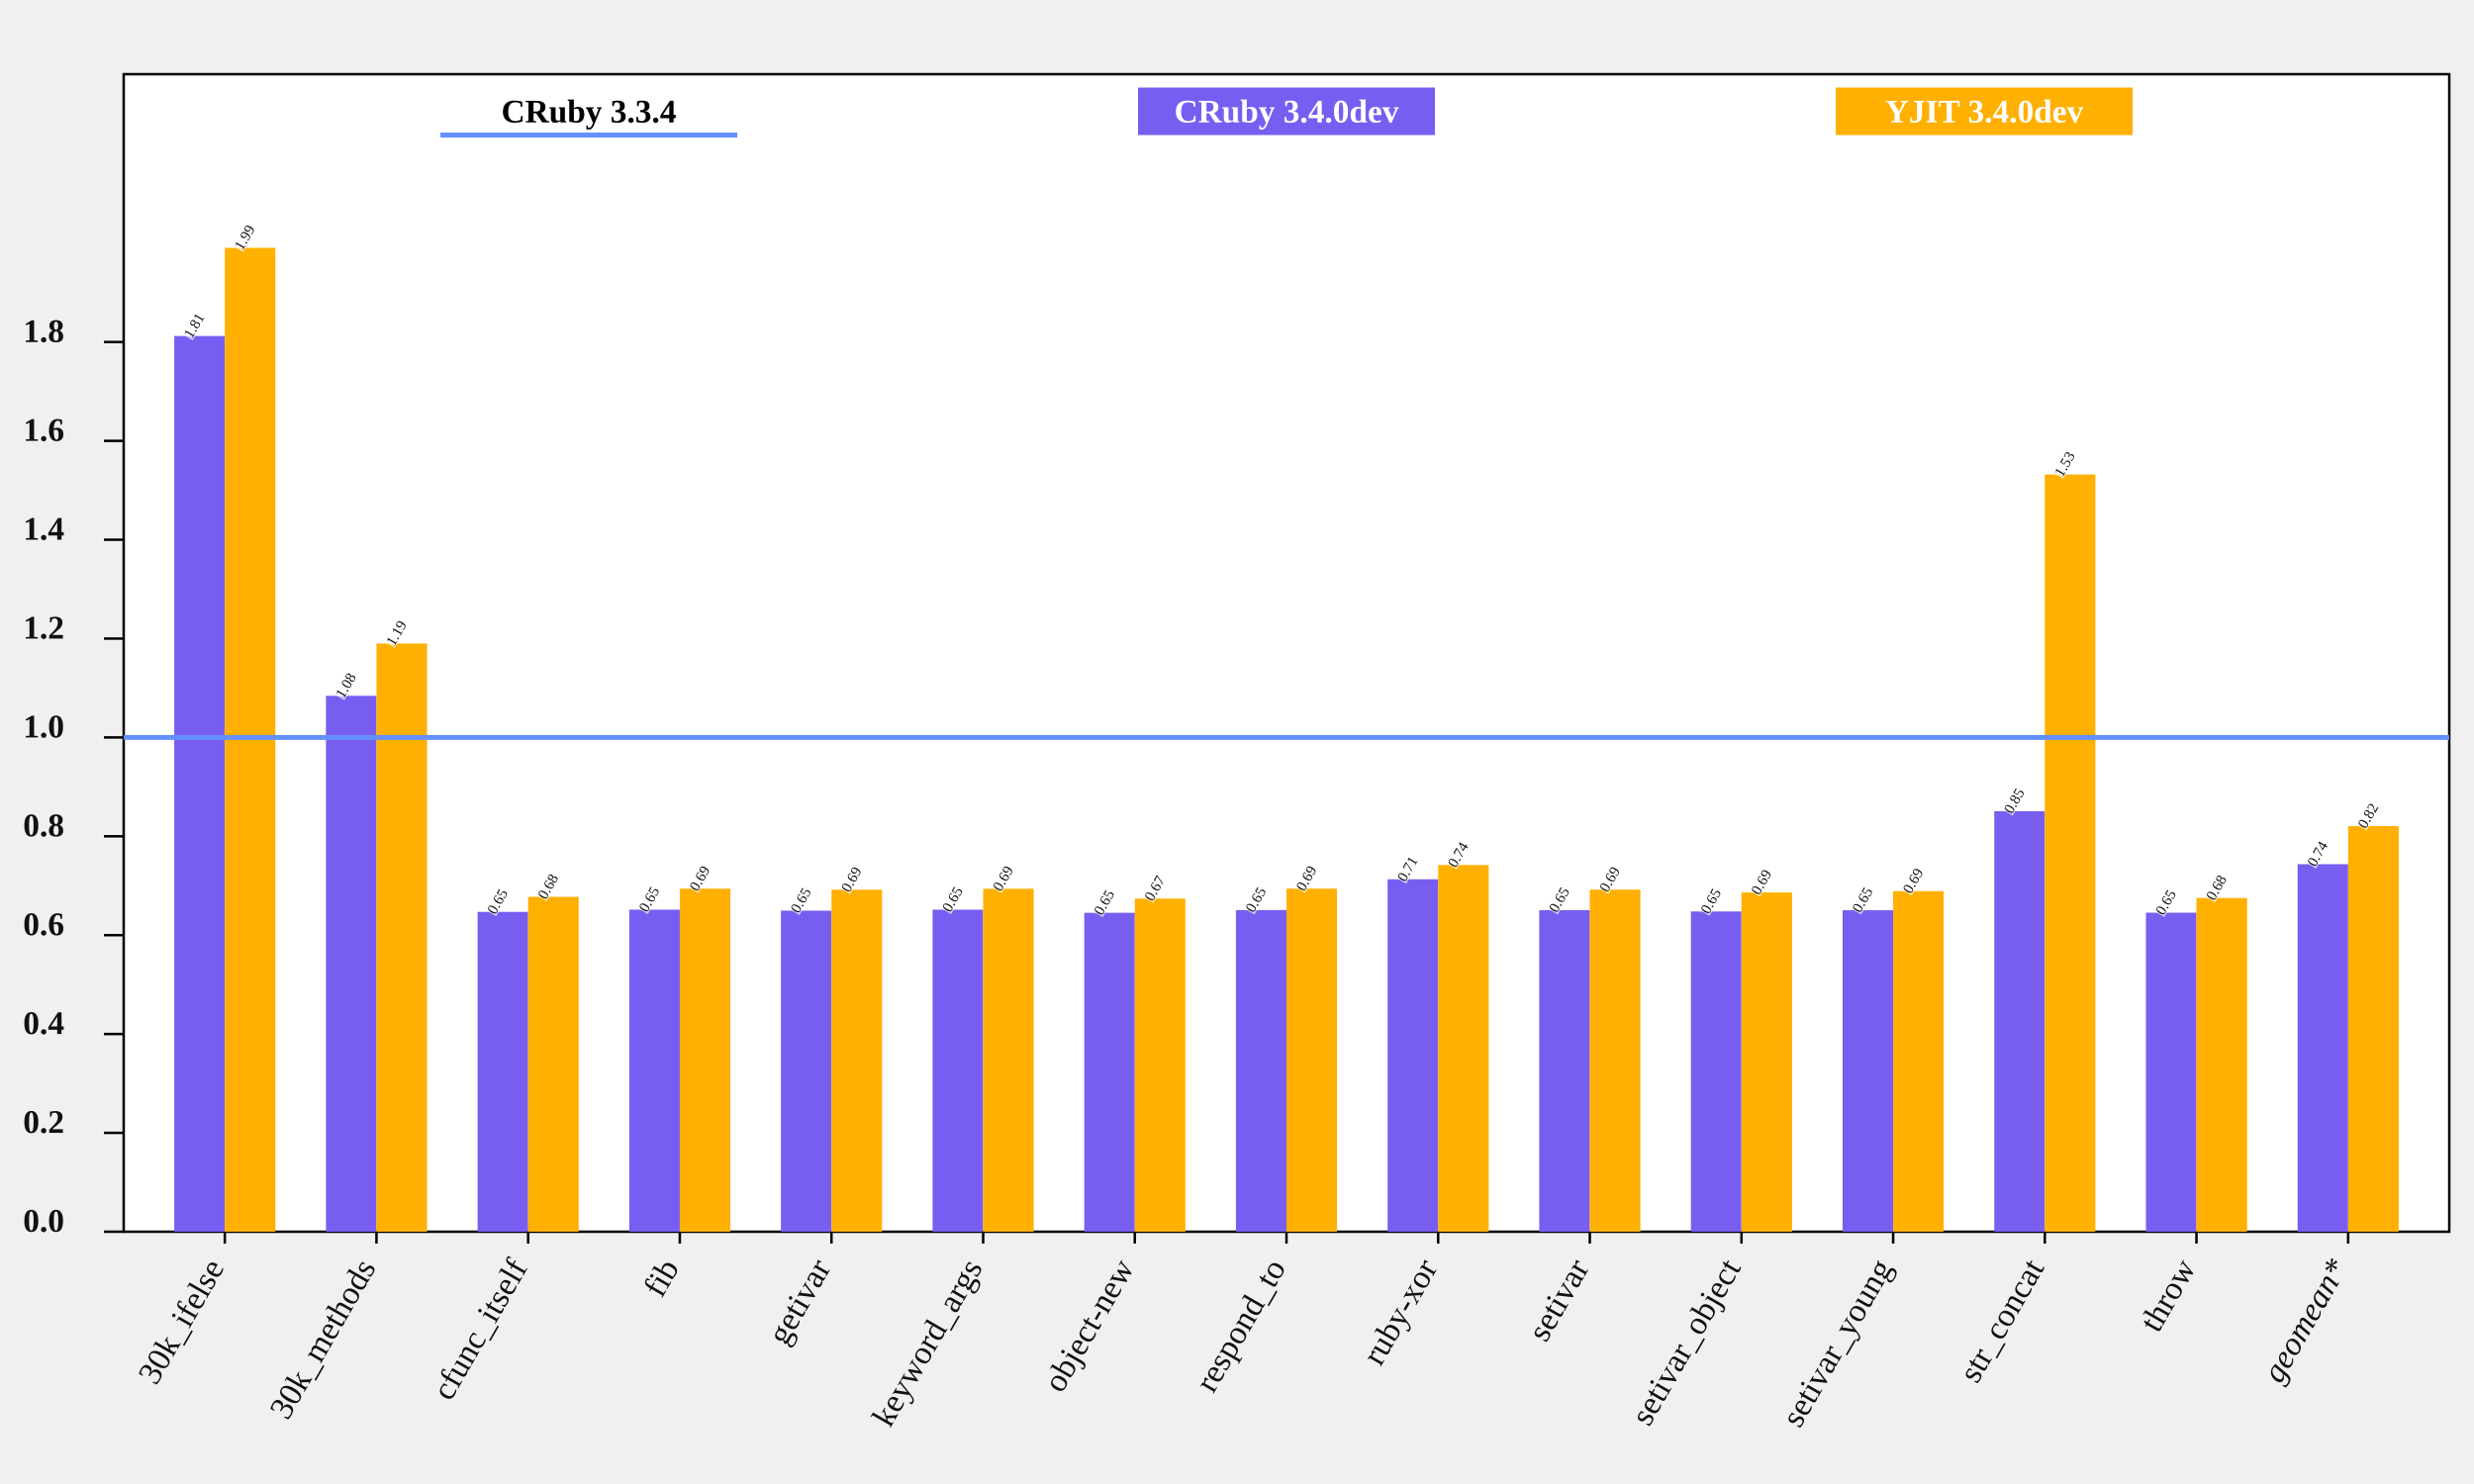
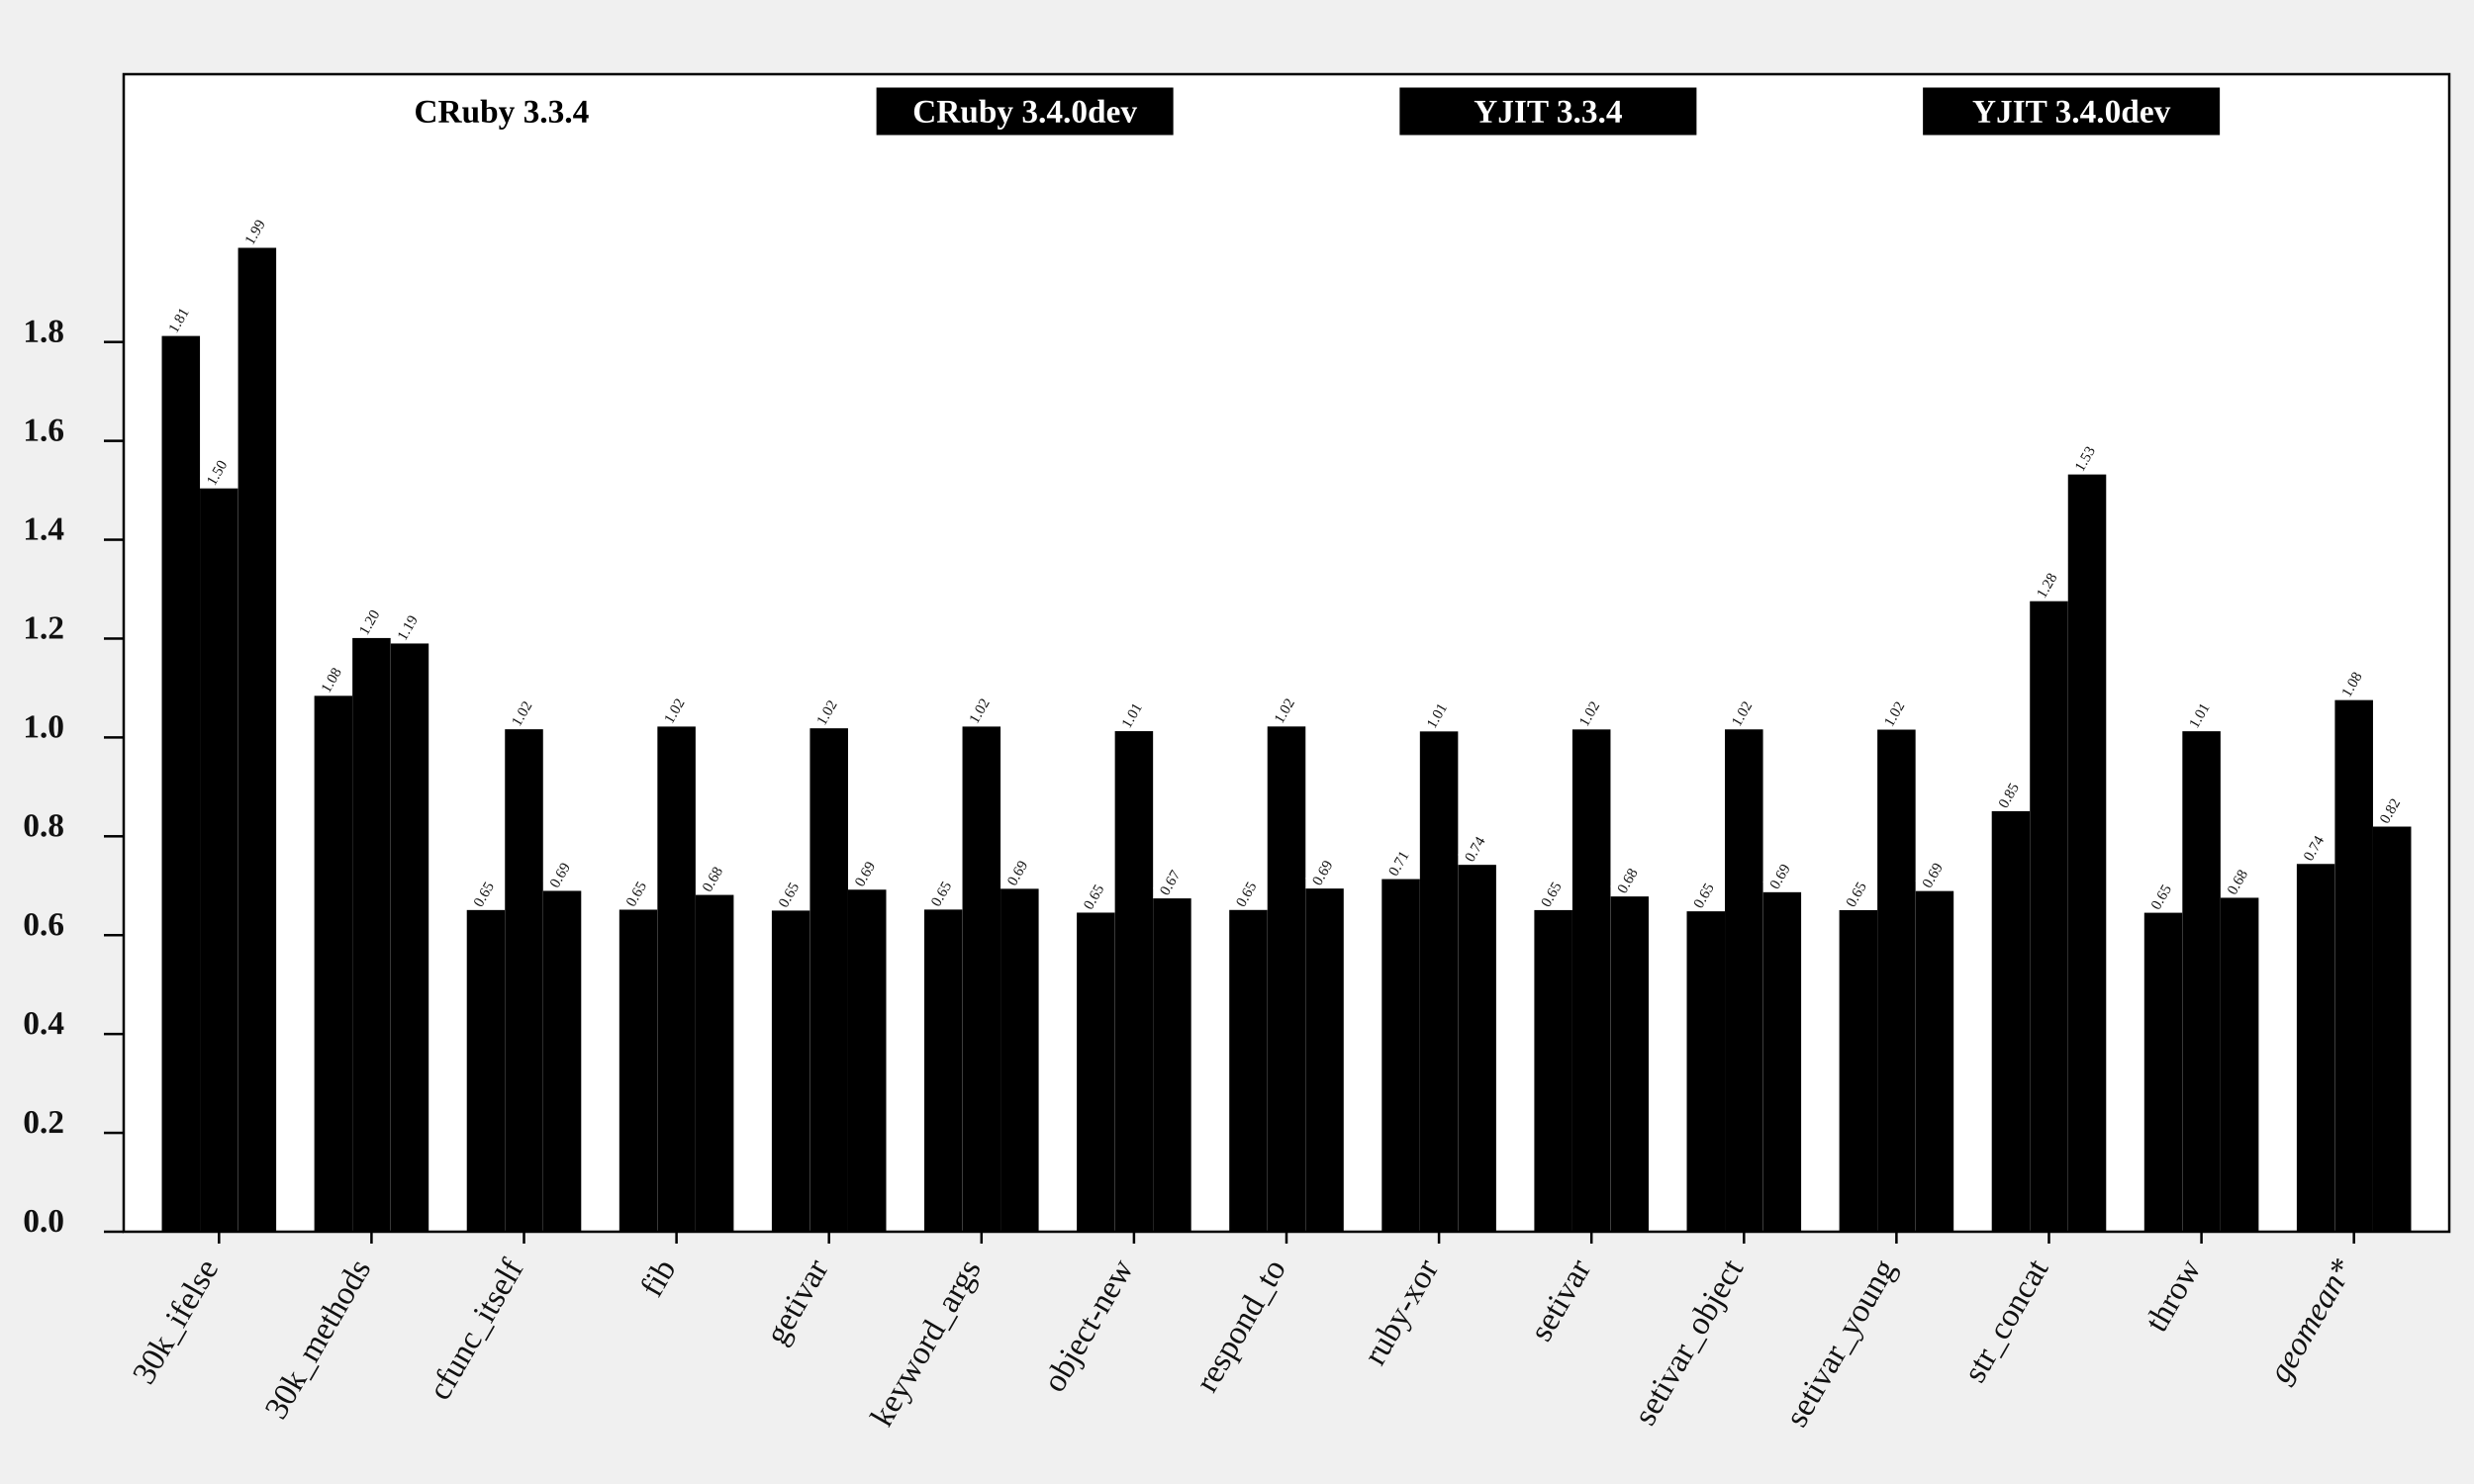
<svg xmlns="http://www.w3.org/2000/svg" viewBox="0 0 1000 600" width="100%" height="100%">
  <rect x="50.0" y="30.0" width="940.0" height="468" stroke="#000" fill="#fff" />
  <line x1="42.0" y1="498" x2="50.0" y2="498" stroke="#000" />
  <text x="26" y="498" text-anchor="end" font-weight="bold" font-size="small" fill="#111">
0.0
</text>
  <line x1="42.0" y1="458.031" x2="50.0" y2="458.031" stroke="#000" />
  <text x="26" y="458.031" text-anchor="end" font-weight="bold" font-size="small" fill="#111">
0.2
</text>
  <line x1="42.0" y1="418.063" x2="50.0" y2="418.063" stroke="#000" />
  <text x="26" y="418.063" text-anchor="end" font-weight="bold" font-size="small" fill="#111">
0.4
</text>
  <line x1="42.0" y1="378.094" x2="50.0" y2="378.094" stroke="#000" />
  <text x="26" y="378.094" text-anchor="end" font-weight="bold" font-size="small" fill="#111">
0.6
</text>
  <line x1="42.0" y1="338.125" x2="50.0" y2="338.125" stroke="#000" />
  <text x="26" y="338.125" text-anchor="end" font-weight="bold" font-size="small" fill="#111">
0.8
</text>
  <line x1="42.0" y1="298.156" x2="50.0" y2="298.156" stroke="#000" />
  <text x="26" y="298.156" text-anchor="end" font-weight="bold" font-size="small" fill="#111">
1.0
</text>
  <line x1="42.0" y1="258.188" x2="50.0" y2="258.188" stroke="#000" />
  <text x="26" y="258.188" text-anchor="end" font-weight="bold" font-size="small" fill="#111">
1.2
</text>
  <line x1="42.0" y1="218.219" x2="50.0" y2="218.219" stroke="#000" />
  <text x="26" y="218.219" text-anchor="end" font-weight="bold" font-size="small" fill="#111">
1.4
</text>
  <line x1="42.0" y1="178.25" x2="50.0" y2="178.25" stroke="#000" />
  <text x="26" y="178.25" text-anchor="end" font-weight="bold" font-size="small" fill="#111">
1.6
</text>
  <line x1="42.0" y1="138.281" x2="50.0" y2="138.281" stroke="#000" />
  <text x="26" y="138.281" text-anchor="end" font-weight="bold" font-size="small" fill="#111">
1.8
</text>
-   <line x1="178.0" y1="54.6" x2="298.0" y2="54.6" stroke="#648FFF" stroke-width="2" />
-   <text x="238.0" y="49.5" font-size="small" text-anchor="middle" font-weight="bold" fill="#000">
+   <line x1="142.75" y1="54.6" x2="262.75" y2="54.6" stroke="" stroke-width="2" />
+   <text x="202.75" y="49.5" font-size="small" text-anchor="middle" font-weight="bold" fill="#000">
CRuby 3.3.4
</text>
-   <rect x="460" y="35.4" width="120.0" height="19.2" fill="#785EF0" stroke="none" />
-   <text x="520" y="49.5" font-size="small" text-anchor="middle" font-weight="bold" fill="#fff" style="text-shadow: 0 0 1px #000;">
+   <rect x="354.25" y="35.4" width="120.0" height="19.2" fill="" stroke="none" />
+   <text x="414.25" y="49.5" font-size="small" text-anchor="middle" font-weight="bold" fill="#fff" style="text-shadow: 0 0 1px #000;">
CRuby 3.4.0dev
</text>
-   <rect x="742.0" y="35.4" width="120.0" height="19.2" fill="#FFB000" stroke="none" />
-   <text x="802" y="49.5" font-size="small" text-anchor="middle" font-weight="bold" fill="#fff" style="text-shadow: 0 0 1px #000;">
+   <rect x="565.75" y="35.4" width="120.0" height="19.2" fill="" stroke="none" />
+   <text x="625.75" y="49.5" font-size="small" text-anchor="middle" font-weight="bold" fill="#fff" style="text-shadow: 0 0 1px #000;">
+ YJIT 3.3.4
+ </text>
+   <rect x="777.25" y="35.4" width="120.0" height="19.2" fill="" stroke="none" />
+   <text x="837.25" y="49.5" font-size="small" text-anchor="middle" font-weight="bold" fill="#fff" style="text-shadow: 0 0 1px #000;">
YJIT 3.4.0dev
</text>
-   <rect x="70.435" y="135.842" width="20.435" height="362.158" fill="#785EF0" data-tooltip="1.81x baseline (CRuby 3.4.0dev)" />
-   <rect x="90.87" y="100.2" width="20.435" height="397.8" fill="#FFB000" data-tooltip="1.99x baseline (YJIT 3.4.0dev)" />
-   <line x1="90.87" y1="498.0" x2="90.87" y2="502.8" stroke="#000" />
-   <text x="90.87" y="512.4" fill="#111" font-size="small" text-anchor="end" transform="rotate(-60, 90.86957, 512.4)">
+   <rect x="65.41" y="135.842" width="15.41" height="362.158" fill="" data-tooltip="1.81x baseline (CRuby 3.4.0dev)" />
+   <rect x="80.82" y="197.471" width="15.41" height="300.529" fill="" data-tooltip="1.50x baseline (YJIT 3.3.4)" />
+   <rect x="96.23" y="100.2" width="15.41" height="397.8" fill="" data-tooltip="1.99x baseline (YJIT 3.4.0dev)" />
+   <line x1="88.525" y1="498.0" x2="88.525" y2="502.8" stroke="#000" />
+   <text x="88.525" y="512.4" fill="#111" font-size="small" text-anchor="end" transform="rotate(-60, 88.52459, 512.4)">
30k_ifelse
</text>
-   <rect x="131.739" y="281.332" width="20.435" height="216.668" fill="#785EF0" data-tooltip="1.08x baseline (CRuby 3.4.0dev)" />
-   <rect x="152.174" y="260.178" width="20.435" height="237.822" fill="#FFB000" data-tooltip="1.19x baseline (YJIT 3.4.0dev)" />
-   <line x1="152.174" y1="498.0" x2="152.174" y2="502.8" stroke="#000" />
-   <text x="152.174" y="512.4" fill="#111" font-size="small" text-anchor="end" transform="rotate(-60, 152.1739, 512.4)">
+   <rect x="127.049" y="281.332" width="15.41" height="216.668" fill="" data-tooltip="1.08x baseline (CRuby 3.4.0dev)" />
+   <rect x="142.459" y="257.966" width="15.41" height="240.034" fill="" data-tooltip="1.20x baseline (YJIT 3.3.4)" />
+   <rect x="157.869" y="260.178" width="15.41" height="237.822" fill="" data-tooltip="1.19x baseline (YJIT 3.4.0dev)" />
+   <line x1="150.164" y1="498.0" x2="150.164" y2="502.8" stroke="#000" />
+   <text x="150.164" y="512.4" fill="#111" font-size="small" text-anchor="end" transform="rotate(-60, 150.1639, 512.4)">
30k_methods
</text>
-   <rect x="193.043" y="368.683" width="20.435" height="129.317" fill="#785EF0" data-tooltip="0.65x baseline (CRuby 3.4.0dev)" />
-   <rect x="213.478" y="362.606" width="20.435" height="135.394" fill="#FFB000" data-tooltip="0.68x baseline (YJIT 3.4.0dev)" />
-   <line x1="213.478" y1="498.0" x2="213.478" y2="502.8" stroke="#000" />
-   <text x="213.478" y="512.4" fill="#111" font-size="small" text-anchor="end" transform="rotate(-60, 213.4783, 512.4)">
+   <rect x="188.689" y="367.936" width="15.41" height="130.064" fill="" data-tooltip="0.65x baseline (CRuby 3.4.0dev)" />
+   <rect x="204.098" y="294.852" width="15.41" height="203.148" fill="" data-tooltip="1.02x baseline (YJIT 3.3.4)" />
+   <rect x="219.508" y="360.187" width="15.41" height="137.813" fill="" data-tooltip="0.69x baseline (YJIT 3.4.0dev)" />
+   <line x1="211.803" y1="498.0" x2="211.803" y2="502.8" stroke="#000" />
+   <text x="211.803" y="512.4" fill="#111" font-size="small" text-anchor="end" transform="rotate(-60, 211.8033, 512.4)">
cfunc_itself
</text>
-   <rect x="254.348" y="367.79" width="20.435" height="130.21" fill="#785EF0" data-tooltip="0.65x baseline (CRuby 3.4.0dev)" />
-   <rect x="274.783" y="359.306" width="20.435" height="138.694" fill="#FFB000" data-tooltip="0.69x baseline (YJIT 3.4.0dev)" />
-   <line x1="274.783" y1="498.0" x2="274.783" y2="502.8" stroke="#000" />
-   <text x="274.783" y="512.4" fill="#111" font-size="small" text-anchor="end" transform="rotate(-60, 274.7826, 512.4)">
+   <rect x="250.328" y="367.79" width="15.41" height="130.21" fill="" data-tooltip="0.65x baseline (CRuby 3.4.0dev)" />
+   <rect x="265.738" y="293.761" width="15.41" height="204.239" fill="" data-tooltip="1.02x baseline (YJIT 3.3.4)" />
+   <rect x="281.148" y="361.828" width="15.41" height="136.172" fill="" data-tooltip="0.68x baseline (YJIT 3.4.0dev)" />
+   <line x1="273.443" y1="498.0" x2="273.443" y2="502.8" stroke="#000" />
+   <text x="273.443" y="512.4" fill="#111" font-size="small" text-anchor="end" transform="rotate(-60, 273.4426, 512.4)">
fib
</text>
-   <rect x="315.652" y="368.187" width="20.435" height="129.813" fill="#785EF0" data-tooltip="0.65x baseline (CRuby 3.4.0dev)" />
-   <rect x="336.087" y="359.729" width="20.435" height="138.271" fill="#FFB000" data-tooltip="0.69x baseline (YJIT 3.4.0dev)" />
-   <line x1="336.087" y1="498.0" x2="336.087" y2="502.8" stroke="#000" />
-   <text x="336.087" y="512.4" fill="#111" font-size="small" text-anchor="end" transform="rotate(-60, 336.087, 512.4)">
+   <rect x="311.967" y="368.161" width="15.41" height="129.839" fill="" data-tooltip="0.65x baseline (CRuby 3.4.0dev)" />
+   <rect x="327.377" y="294.462" width="15.41" height="203.538" fill="" data-tooltip="1.02x baseline (YJIT 3.3.4)" />
+   <rect x="342.787" y="359.705" width="15.41" height="138.295" fill="" data-tooltip="0.69x baseline (YJIT 3.4.0dev)" />
+   <line x1="335.082" y1="498.0" x2="335.082" y2="502.8" stroke="#000" />
+   <text x="335.082" y="512.4" fill="#111" font-size="small" text-anchor="end" transform="rotate(-60, 335.082, 512.4)">
getivar
</text>
-   <rect x="376.957" y="367.79" width="20.435" height="130.21" fill="#785EF0" data-tooltip="0.65x baseline (CRuby 3.4.0dev)" />
-   <rect x="397.391" y="359.344" width="20.435" height="138.656" fill="#FFB000" data-tooltip="0.69x baseline (YJIT 3.4.0dev)" />
-   <line x1="397.391" y1="498.0" x2="397.391" y2="502.8" stroke="#000" />
-   <text x="397.391" y="512.4" fill="#111" font-size="small" text-anchor="end" transform="rotate(-60, 397.3913, 512.4)">
+   <rect x="373.607" y="367.752" width="15.41" height="130.248" fill="" data-tooltip="0.65x baseline (CRuby 3.4.0dev)" />
+   <rect x="389.016" y="293.761" width="15.41" height="204.239" fill="" data-tooltip="1.02x baseline (YJIT 3.3.4)" />
+   <rect x="404.426" y="359.344" width="15.41" height="138.656" fill="" data-tooltip="0.69x baseline (YJIT 3.4.0dev)" />
+   <line x1="396.721" y1="498.0" x2="396.721" y2="502.8" stroke="#000" />
+   <text x="396.721" y="512.4" fill="#111" font-size="small" text-anchor="end" transform="rotate(-60, 396.7213, 512.4)">
keyword_args
</text>
-   <rect x="438.261" y="369.05" width="20.435" height="128.95" fill="#785EF0" data-tooltip="0.65x baseline (CRuby 3.4.0dev)" />
-   <rect x="458.696" y="363.332" width="20.435" height="134.668" fill="#FFB000" data-tooltip="0.67x baseline (YJIT 3.4.0dev)" />
-   <line x1="458.696" y1="498.0" x2="458.696" y2="502.8" stroke="#000" />
-   <text x="458.696" y="512.4" fill="#111" font-size="small" text-anchor="end" transform="rotate(-60, 458.6957, 512.4)">
+   <rect x="435.246" y="368.988" width="15.41" height="129.012" fill="" data-tooltip="0.65x baseline (CRuby 3.4.0dev)" />
+   <rect x="450.656" y="295.618" width="15.41" height="202.382" fill="" data-tooltip="1.01x baseline (YJIT 3.3.4)" />
+   <rect x="466.066" y="363.231" width="15.41" height="134.769" fill="" data-tooltip="0.67x baseline (YJIT 3.4.0dev)" />
+   <line x1="458.361" y1="498.0" x2="458.361" y2="502.8" stroke="#000" />
+   <text x="458.361" y="512.4" fill="#111" font-size="small" text-anchor="end" transform="rotate(-60, 458.3607, 512.4)">
object-new
</text>
-   <rect x="499.565" y="367.951" width="20.435" height="130.049" fill="#785EF0" data-tooltip="0.65x baseline (CRuby 3.4.0dev)" />
-   <rect x="520" y="359.289" width="20.435" height="138.711" fill="#FFB000" data-tooltip="0.69x baseline (YJIT 3.4.0dev)" />
+   <rect x="496.885" y="367.913" width="15.41" height="130.087" fill="" data-tooltip="0.65x baseline (CRuby 3.4.0dev)" />
+   <rect x="512.295" y="293.73" width="15.41" height="204.27" fill="" data-tooltip="1.02x baseline (YJIT 3.3.4)" />
+   <rect x="527.705" y="359.25" width="15.41" height="138.75" fill="" data-tooltip="0.69x baseline (YJIT 3.4.0dev)" />
  <line x1="520" y1="498.0" x2="520" y2="502.8" stroke="#000" />
  <text x="520" y="512.4" fill="#111" font-size="small" text-anchor="end" transform="rotate(-60, 520, 512.4)">
respond_to
</text>
-   <rect x="560.87" y="355.498" width="20.435" height="142.502" fill="#785EF0" data-tooltip="0.71x baseline (CRuby 3.4.0dev)" />
-   <rect x="581.304" y="349.738" width="20.435" height="148.262" fill="#FFB000" data-tooltip="0.74x baseline (YJIT 3.4.0dev)" />
-   <line x1="581.304" y1="498.0" x2="581.304" y2="502.8" stroke="#000" />
-   <text x="581.304" y="512.4" fill="#111" font-size="small" text-anchor="end" transform="rotate(-60, 581.3043, 512.4)">
+   <rect x="558.525" y="355.425" width="15.41" height="142.575" fill="" data-tooltip="0.71x baseline (CRuby 3.4.0dev)" />
+   <rect x="573.934" y="295.729" width="15.41" height="202.271" fill="" data-tooltip="1.01x baseline (YJIT 3.3.4)" />
+   <rect x="589.344" y="349.666" width="15.41" height="148.334" fill="" data-tooltip="0.74x baseline (YJIT 3.4.0dev)" />
+   <line x1="581.639" y1="498.0" x2="581.639" y2="502.8" stroke="#000" />
+   <text x="581.639" y="512.4" fill="#111" font-size="small" text-anchor="end" transform="rotate(-60, 581.6393, 512.4)">
ruby-xor
</text>
-   <rect x="622.174" y="367.974" width="20.435" height="130.026" fill="#785EF0" data-tooltip="0.65x baseline (CRuby 3.4.0dev)" />
-   <rect x="642.609" y="359.693" width="20.435" height="138.307" fill="#FFB000" data-tooltip="0.69x baseline (YJIT 3.4.0dev)" />
-   <line x1="642.609" y1="498.0" x2="642.609" y2="502.8" stroke="#000" />
-   <text x="642.609" y="512.4" fill="#111" font-size="small" text-anchor="end" transform="rotate(-60, 642.6087, 512.4)">
+   <rect x="620.164" y="367.963" width="15.41" height="130.037" fill="" data-tooltip="0.65x baseline (CRuby 3.4.0dev)" />
+   <rect x="635.574" y="294.926" width="15.41" height="203.074" fill="" data-tooltip="1.02x baseline (YJIT 3.3.4)" />
+   <rect x="650.984" y="362.453" width="15.41" height="135.547" fill="" data-tooltip="0.68x baseline (YJIT 3.4.0dev)" />
+   <line x1="643.279" y1="498.0" x2="643.279" y2="502.8" stroke="#000" />
+   <text x="643.279" y="512.4" fill="#111" font-size="small" text-anchor="end" transform="rotate(-60, 643.2787, 512.4)">
setivar
</text>
-   <rect x="683.478" y="368.518" width="20.435" height="129.482" fill="#785EF0" data-tooltip="0.65x baseline (CRuby 3.4.0dev)" />
-   <rect x="703.913" y="360.835" width="20.435" height="137.165" fill="#FFB000" data-tooltip="0.69x baseline (YJIT 3.4.0dev)" />
-   <line x1="703.913" y1="498.0" x2="703.913" y2="502.8" stroke="#000" />
-   <text x="703.913" y="512.4" fill="#111" font-size="small" text-anchor="end" transform="rotate(-60, 703.913, 512.4)">
+   <rect x="681.803" y="368.456" width="15.41" height="129.544" fill="" data-tooltip="0.65x baseline (CRuby 3.4.0dev)" />
+   <rect x="697.213" y="294.901" width="15.41" height="203.099" fill="" data-tooltip="1.02x baseline (YJIT 3.3.4)" />
+   <rect x="712.623" y="360.733" width="15.41" height="137.267" fill="" data-tooltip="0.69x baseline (YJIT 3.4.0dev)" />
+   <line x1="704.918" y1="498.0" x2="704.918" y2="502.8" stroke="#000" />
+   <text x="704.918" y="512.4" fill="#111" font-size="small" text-anchor="end" transform="rotate(-60, 704.918, 512.4)">
setivar_object
</text>
-   <rect x="744.783" y="368.012" width="20.435" height="129.988" fill="#785EF0" data-tooltip="0.65x baseline (CRuby 3.4.0dev)" />
-   <rect x="765.217" y="360.301" width="20.435" height="137.699" fill="#FFB000" data-tooltip="0.69x baseline (YJIT 3.4.0dev)" />
-   <line x1="765.217" y1="498.0" x2="765.217" y2="502.8" stroke="#000" />
-   <text x="765.217" y="512.4" fill="#111" font-size="small" text-anchor="end" transform="rotate(-60, 765.2174, 512.4)">
+   <rect x="743.443" y="367.974" width="15.41" height="130.026" fill="" data-tooltip="0.65x baseline (CRuby 3.4.0dev)" />
+   <rect x="758.852" y="295.003" width="15.41" height="202.997" fill="" data-tooltip="1.02x baseline (YJIT 3.3.4)" />
+   <rect x="774.262" y="360.263" width="15.41" height="137.737" fill="" data-tooltip="0.69x baseline (YJIT 3.4.0dev)" />
+   <line x1="766.557" y1="498.0" x2="766.557" y2="502.8" stroke="#000" />
+   <text x="766.557" y="512.4" fill="#111" font-size="small" text-anchor="end" transform="rotate(-60, 766.5574, 512.4)">
setivar_young
</text>
-   <rect x="806.087" y="327.999" width="20.435" height="170.001" fill="#785EF0" data-tooltip="0.85x baseline (CRuby 3.4.0dev)" />
-   <rect x="826.522" y="191.841" width="20.435" height="306.159" fill="#FFB000" data-tooltip="1.53x baseline (YJIT 3.4.0dev)" />
-   <line x1="826.522" y1="498.0" x2="826.522" y2="502.8" stroke="#000" />
-   <text x="826.522" y="512.4" fill="#111" font-size="small" text-anchor="end" transform="rotate(-60, 826.5217, 512.4)">
+   <rect x="805.082" y="327.965" width="15.41" height="170.035" fill="" data-tooltip="0.85x baseline (CRuby 3.4.0dev)" />
+   <rect x="820.492" y="243.074" width="15.41" height="254.926" fill="" data-tooltip="1.28x baseline (YJIT 3.3.4)" />
+   <rect x="835.902" y="191.841" width="15.41" height="306.159" fill="" data-tooltip="1.53x baseline (YJIT 3.4.0dev)" />
+   <line x1="828.197" y1="498.0" x2="828.197" y2="502.8" stroke="#000" />
+   <text x="828.197" y="512.4" fill="#111" font-size="small" text-anchor="end" transform="rotate(-60, 828.1967, 512.4)">
str_concat
</text>
-   <rect x="867.391" y="369.012" width="20.435" height="128.988" fill="#785EF0" data-tooltip="0.65x baseline (CRuby 3.4.0dev)" />
-   <rect x="887.826" y="363.067" width="20.435" height="134.933" fill="#FFB000" data-tooltip="0.68x baseline (YJIT 3.4.0dev)" />
-   <line x1="887.826" y1="498.0" x2="887.826" y2="502.8" stroke="#000" />
-   <text x="887.826" y="512.4" fill="#111" font-size="small" text-anchor="end" transform="rotate(-60, 887.8261, 512.4)">
+   <rect x="866.721" y="369.037" width="15.41" height="128.963" fill="" data-tooltip="0.65x baseline (CRuby 3.4.0dev)" />
+   <rect x="882.131" y="295.657" width="15.41" height="202.343" fill="" data-tooltip="1.01x baseline (YJIT 3.3.4)" />
+   <rect x="897.541" y="362.979" width="15.41" height="135.021" fill="" data-tooltip="0.68x baseline (YJIT 3.4.0dev)" />
+   <line x1="889.836" y1="498.0" x2="889.836" y2="502.8" stroke="#000" />
+   <text x="889.836" y="512.4" fill="#111" font-size="small" text-anchor="end" transform="rotate(-60, 889.8361, 512.4)">
throw
</text>
-   <rect x="928.696" y="349.396" width="20.435" height="148.604" fill="#785EF0" data-tooltip="0.74x baseline (CRuby 3.4.0dev)" />
-   <rect x="949.13" y="334.002" width="20.435" height="163.998" fill="#FFB000" data-tooltip="0.82x baseline (YJIT 3.4.0dev)" />
-   <line x1="949.13" y1="498.0" x2="949.13" y2="502.8" stroke="#000" />
-   <text x="949.13" y="512.4" fill="#111" font-size="small" text-anchor="end" transform="rotate(-60, 949.1304, 512.4)" font-style="italic">
+   <rect x="928.361" y="349.306" width="15.41" height="148.694" fill="" data-tooltip="0.74x baseline (CRuby 3.4.0dev)" />
+   <rect x="943.77" y="283.056" width="15.41" height="214.944" fill="" data-tooltip="1.08x baseline (YJIT 3.3.4)" />
+   <rect x="959.18" y="334.206" width="15.41" height="163.794" fill="" data-tooltip="0.82x baseline (YJIT 3.4.0dev)" />
+   <line x1="951.475" y1="498.0" x2="951.475" y2="502.8" stroke="#000" />
+   <text x="951.475" y="512.4" fill="#111" font-size="small" text-anchor="end" transform="rotate(-60, 951.4754, 512.4)" font-style="italic">
geomean*
</text>
-   <line x1="50.0" y1="298.156" x2="990.0" y2="298.156" stroke="#648FFF" stroke-width="2" />
-   <rect x="72.26" y="121.682" width="17.85" height="7.2" transform="rotate(-60, 82.65217, 128.3419)" fill="#fffa" />
-   <text x="72.435" y="128.342" fill="#111" font-size="0.5em" text-anchor="start" textLength="17.5" transform="rotate(-60, 82.65217, 128.3419)" style="text-shadow: 0 0 1px #fff;">
+   <line x1="50.0" y1="298.156" x2="990.0" y2="298.156" stroke="" stroke-width="2" />
+   <rect x="67.235" y="121.682" width="17.85" height="7.2" transform="rotate(-60, 75.11475, 128.3419)" fill="#fffa" />
+   <text x="67.41" y="128.342" fill="#111" font-size="0.5em" text-anchor="start" textLength="17.5" transform="rotate(-60, 75.11475, 128.3419)" style="text-shadow: 0 0 1px #fff;">
1.81
</text>
-   <rect x="92.695" y="86.04" width="17.85" height="7.2" transform="rotate(-60, 103.087, 92.7)" fill="#fffa" />
-   <text x="92.87" y="92.7" fill="#111" font-size="0.5em" text-anchor="start" textLength="17.5" transform="rotate(-60, 103.087, 92.7)" style="text-shadow: 0 0 1px #fff;">
+   <rect x="82.645" y="183.311" width="17.85" height="7.2" transform="rotate(-60, 90.52459, 189.9705)" fill="#fffa" />
+   <text x="82.82" y="189.971" fill="#111" font-size="0.5em" text-anchor="start" textLength="17.5" transform="rotate(-60, 90.52459, 189.9705)" style="text-shadow: 0 0 1px #fff;">
+ 1.50
+ </text>
+   <rect x="98.055" y="86.04" width="17.85" height="7.2" transform="rotate(-60, 105.9344, 92.7)" fill="#fffa" />
+   <text x="98.23" y="92.7" fill="#111" font-size="0.5em" text-anchor="start" textLength="17.5" transform="rotate(-60, 105.9344, 92.7)" style="text-shadow: 0 0 1px #fff;">
1.99
</text>
-   <rect x="133.564" y="267.172" width="17.85" height="7.2" transform="rotate(-60, 143.9565, 273.8315)" fill="#fffa" />
-   <text x="133.739" y="273.832" fill="#111" font-size="0.5em" text-anchor="start" textLength="17.5" transform="rotate(-60, 143.9565, 273.8315)" style="text-shadow: 0 0 1px #fff;">
+   <rect x="128.874" y="267.172" width="17.85" height="7.2" transform="rotate(-60, 136.7541, 273.8315)" fill="#fffa" />
+   <text x="129.049" y="273.832" fill="#111" font-size="0.5em" text-anchor="start" textLength="17.5" transform="rotate(-60, 136.7541, 273.8315)" style="text-shadow: 0 0 1px #fff;">
1.08
</text>
-   <rect x="153.999" y="246.018" width="17.85" height="7.2" transform="rotate(-60, 164.3913, 252.6781)" fill="#fffa" />
-   <text x="154.174" y="252.678" fill="#111" font-size="0.5em" text-anchor="start" textLength="17.5" transform="rotate(-60, 164.3913, 252.6781)" style="text-shadow: 0 0 1px #fff;">
+   <rect x="144.284" y="243.806" width="17.85" height="7.2" transform="rotate(-60, 152.1639, 250.4664)" fill="#fffa" />
+   <text x="144.459" y="250.466" fill="#111" font-size="0.5em" text-anchor="start" textLength="17.5" transform="rotate(-60, 152.1639, 250.4664)" style="text-shadow: 0 0 1px #fff;">
+ 1.20
+ </text>
+   <rect x="159.694" y="246.018" width="17.85" height="7.2" transform="rotate(-60, 167.5738, 252.6781)" fill="#fffa" />
+   <text x="159.869" y="252.678" fill="#111" font-size="0.5em" text-anchor="start" textLength="17.5" transform="rotate(-60, 167.5738, 252.6781)" style="text-shadow: 0 0 1px #fff;">
1.19
</text>
-   <rect x="194.868" y="354.523" width="17.85" height="7.2" transform="rotate(-60, 205.2609, 361.1827)" fill="#fffa" />
-   <text x="195.043" y="361.183" fill="#111" font-size="0.5em" text-anchor="start" textLength="17.5" transform="rotate(-60, 205.2609, 361.1827)" style="text-shadow: 0 0 1px #fff;">
- 0.65
- </text>
-   <rect x="215.303" y="348.446" width="17.85" height="7.2" transform="rotate(-60, 225.6957, 355.1061)" fill="#fffa" />
-   <text x="215.478" y="355.106" fill="#111" font-size="0.5em" text-anchor="start" textLength="17.5" transform="rotate(-60, 225.6957, 355.1061)" style="text-shadow: 0 0 1px #fff;">
+   <rect x="190.514" y="353.776" width="17.85" height="7.2" transform="rotate(-60, 198.3934, 360.4364)" fill="#fffa" />
+   <text x="190.689" y="360.436" fill="#111" font-size="0.5em" text-anchor="start" textLength="17.5" transform="rotate(-60, 198.3934, 360.4364)" style="text-shadow: 0 0 1px #fff;">
+ 0.65
+ </text>
+   <rect x="205.923" y="280.692" width="17.85" height="7.2" transform="rotate(-60, 213.8033, 287.3515)" fill="#fffa" />
+   <text x="206.098" y="287.352" fill="#111" font-size="0.5em" text-anchor="start" textLength="17.5" transform="rotate(-60, 213.8033, 287.3515)" style="text-shadow: 0 0 1px #fff;">
+ 1.02
+ </text>
+   <rect x="221.333" y="346.027" width="17.85" height="7.2" transform="rotate(-60, 229.2131, 352.6872)" fill="#fffa" />
+   <text x="221.508" y="352.687" fill="#111" font-size="0.5em" text-anchor="start" textLength="17.5" transform="rotate(-60, 229.2131, 352.6872)" style="text-shadow: 0 0 1px #fff;">
+ 0.69
+ </text>
+   <rect x="252.153" y="353.63" width="17.85" height="7.2" transform="rotate(-60, 260.0328, 360.2901)" fill="#fffa" />
+   <text x="252.328" y="360.29" fill="#111" font-size="0.5em" text-anchor="start" textLength="17.5" transform="rotate(-60, 260.0328, 360.2901)" style="text-shadow: 0 0 1px #fff;">
+ 0.65
+ </text>
+   <rect x="267.563" y="279.601" width="17.85" height="7.2" transform="rotate(-60, 275.4426, 286.2612)" fill="#fffa" />
+   <text x="267.738" y="286.261" fill="#111" font-size="0.5em" text-anchor="start" textLength="17.5" transform="rotate(-60, 275.4426, 286.2612)" style="text-shadow: 0 0 1px #fff;">
+ 1.02
+ </text>
+   <rect x="282.973" y="347.668" width="17.85" height="7.2" transform="rotate(-60, 290.8525, 354.3281)" fill="#fffa" />
+   <text x="283.148" y="354.328" fill="#111" font-size="0.5em" text-anchor="start" textLength="17.5" transform="rotate(-60, 290.8525, 354.3281)" style="text-shadow: 0 0 1px #fff;">
0.68
</text>
-   <rect x="256.173" y="353.63" width="17.85" height="7.2" transform="rotate(-60, 266.5652, 360.2901)" fill="#fffa" />
-   <text x="256.348" y="360.29" fill="#111" font-size="0.5em" text-anchor="start" textLength="17.5" transform="rotate(-60, 266.5652, 360.2901)" style="text-shadow: 0 0 1px #fff;">
- 0.65
- </text>
-   <rect x="276.608" y="345.146" width="17.85" height="7.2" transform="rotate(-60, 287, 351.8057)" fill="#fffa" />
-   <text x="276.783" y="351.806" fill="#111" font-size="0.5em" text-anchor="start" textLength="17.5" transform="rotate(-60, 287, 351.8057)" style="text-shadow: 0 0 1px #fff;">
- 0.69
- </text>
-   <rect x="317.477" y="354.027" width="17.85" height="7.2" transform="rotate(-60, 327.8696, 360.6873)" fill="#fffa" />
-   <text x="317.652" y="360.687" fill="#111" font-size="0.5em" text-anchor="start" textLength="17.5" transform="rotate(-60, 327.8696, 360.6873)" style="text-shadow: 0 0 1px #fff;">
- 0.65
- </text>
-   <rect x="337.912" y="345.569" width="17.85" height="7.2" transform="rotate(-60, 348.3043, 352.2287)" fill="#fffa" />
-   <text x="338.087" y="352.229" fill="#111" font-size="0.5em" text-anchor="start" textLength="17.5" transform="rotate(-60, 348.3043, 352.2287)" style="text-shadow: 0 0 1px #fff;">
- 0.69
- </text>
-   <rect x="378.782" y="353.63" width="17.85" height="7.2" transform="rotate(-60, 389.1739, 360.2901)" fill="#fffa" />
-   <text x="378.957" y="360.29" fill="#111" font-size="0.5em" text-anchor="start" textLength="17.5" transform="rotate(-60, 389.1739, 360.2901)" style="text-shadow: 0 0 1px #fff;">
- 0.65
- </text>
-   <rect x="399.216" y="345.184" width="17.85" height="7.2" transform="rotate(-60, 409.6087, 351.8439)" fill="#fffa" />
-   <text x="399.391" y="351.844" fill="#111" font-size="0.5em" text-anchor="start" textLength="17.5" transform="rotate(-60, 409.6087, 351.8439)" style="text-shadow: 0 0 1px #fff;">
- 0.69
- </text>
-   <rect x="440.086" y="354.89" width="17.85" height="7.2" transform="rotate(-60, 450.4783, 361.5503)" fill="#fffa" />
-   <text x="440.261" y="361.55" fill="#111" font-size="0.5em" text-anchor="start" textLength="17.5" transform="rotate(-60, 450.4783, 361.5503)" style="text-shadow: 0 0 1px #fff;">
- 0.65
- </text>
-   <rect x="460.521" y="349.172" width="17.85" height="7.2" transform="rotate(-60, 470.913, 355.8318)" fill="#fffa" />
-   <text x="460.696" y="355.832" fill="#111" font-size="0.5em" text-anchor="start" textLength="17.5" transform="rotate(-60, 470.913, 355.8318)" style="text-shadow: 0 0 1px #fff;">
+   <rect x="313.792" y="354.001" width="17.85" height="7.2" transform="rotate(-60, 321.6721, 360.6606)" fill="#fffa" />
+   <text x="313.967" y="360.661" fill="#111" font-size="0.5em" text-anchor="start" textLength="17.5" transform="rotate(-60, 321.6721, 360.6606)" style="text-shadow: 0 0 1px #fff;">
+ 0.65
+ </text>
+   <rect x="329.202" y="280.302" width="17.85" height="7.2" transform="rotate(-60, 337.082, 286.9619)" fill="#fffa" />
+   <text x="329.377" y="286.962" fill="#111" font-size="0.5em" text-anchor="start" textLength="17.5" transform="rotate(-60, 337.082, 286.9619)" style="text-shadow: 0 0 1px #fff;">
+ 1.02
+ </text>
+   <rect x="344.612" y="345.545" width="17.85" height="7.2" transform="rotate(-60, 352.4918, 352.2053)" fill="#fffa" />
+   <text x="344.787" y="352.205" fill="#111" font-size="0.5em" text-anchor="start" textLength="17.5" transform="rotate(-60, 352.4918, 352.2053)" style="text-shadow: 0 0 1px #fff;">
+ 0.69
+ </text>
+   <rect x="375.432" y="353.592" width="17.85" height="7.2" transform="rotate(-60, 383.3115, 360.2519)" fill="#fffa" />
+   <text x="375.607" y="360.252" fill="#111" font-size="0.5em" text-anchor="start" textLength="17.5" transform="rotate(-60, 383.3115, 360.2519)" style="text-shadow: 0 0 1px #fff;">
+ 0.65
+ </text>
+   <rect x="390.841" y="279.601" width="17.85" height="7.2" transform="rotate(-60, 398.7213, 286.2612)" fill="#fffa" />
+   <text x="391.016" y="286.261" fill="#111" font-size="0.5em" text-anchor="start" textLength="17.5" transform="rotate(-60, 398.7213, 286.2612)" style="text-shadow: 0 0 1px #fff;">
+ 1.02
+ </text>
+   <rect x="406.251" y="345.184" width="17.85" height="7.2" transform="rotate(-60, 414.1311, 351.8439)" fill="#fffa" />
+   <text x="406.426" y="351.844" fill="#111" font-size="0.5em" text-anchor="start" textLength="17.5" transform="rotate(-60, 414.1311, 351.8439)" style="text-shadow: 0 0 1px #fff;">
+ 0.69
+ </text>
+   <rect x="437.071" y="354.828" width="17.85" height="7.2" transform="rotate(-60, 444.9508, 361.4879)" fill="#fffa" />
+   <text x="437.246" y="361.488" fill="#111" font-size="0.5em" text-anchor="start" textLength="17.5" transform="rotate(-60, 444.9508, 361.4879)" style="text-shadow: 0 0 1px #fff;">
+ 0.65
+ </text>
+   <rect x="452.481" y="281.458" width="17.85" height="7.2" transform="rotate(-60, 460.3607, 288.1185)" fill="#fffa" />
+   <text x="452.656" y="288.118" fill="#111" font-size="0.5em" text-anchor="start" textLength="17.5" transform="rotate(-60, 460.3607, 288.1185)" style="text-shadow: 0 0 1px #fff;">
+ 1.01
+ </text>
+   <rect x="467.891" y="349.071" width="17.85" height="7.2" transform="rotate(-60, 475.7705, 355.7305)" fill="#fffa" />
+   <text x="468.066" y="355.731" fill="#111" font-size="0.5em" text-anchor="start" textLength="17.5" transform="rotate(-60, 475.7705, 355.7305)" style="text-shadow: 0 0 1px #fff;">
0.67
</text>
-   <rect x="501.39" y="353.791" width="17.85" height="7.2" transform="rotate(-60, 511.7826, 360.4509)" fill="#fffa" />
-   <text x="501.565" y="360.451" fill="#111" font-size="0.5em" text-anchor="start" textLength="17.5" transform="rotate(-60, 511.7826, 360.4509)" style="text-shadow: 0 0 1px #fff;">
- 0.65
- </text>
-   <rect x="521.825" y="345.129" width="17.85" height="7.2" transform="rotate(-60, 532.2174, 351.7886)" fill="#fffa" />
-   <text x="522" y="351.789" fill="#111" font-size="0.5em" text-anchor="start" textLength="17.5" transform="rotate(-60, 532.2174, 351.7886)" style="text-shadow: 0 0 1px #fff;">
- 0.69
- </text>
-   <rect x="562.695" y="341.338" width="17.85" height="7.2" transform="rotate(-60, 573.087, 347.9977)" fill="#fffa" />
-   <text x="562.87" y="347.998" fill="#111" font-size="0.5em" text-anchor="start" textLength="17.5" transform="rotate(-60, 573.087, 347.9977)" style="text-shadow: 0 0 1px #fff;">
+   <rect x="498.71" y="353.753" width="17.85" height="7.2" transform="rotate(-60, 506.5902, 360.4127)" fill="#fffa" />
+   <text x="498.885" y="360.413" fill="#111" font-size="0.5em" text-anchor="start" textLength="17.5" transform="rotate(-60, 506.5902, 360.4127)" style="text-shadow: 0 0 1px #fff;">
+ 0.65
+ </text>
+   <rect x="514.12" y="279.57" width="17.85" height="7.2" transform="rotate(-60, 522, 286.2298)" fill="#fffa" />
+   <text x="514.295" y="286.23" fill="#111" font-size="0.5em" text-anchor="start" textLength="17.5" transform="rotate(-60, 522, 286.2298)" style="text-shadow: 0 0 1px #fff;">
+ 1.02
+ </text>
+   <rect x="529.53" y="345.09" width="17.85" height="7.2" transform="rotate(-60, 537.4098, 351.7504)" fill="#fffa" />
+   <text x="529.705" y="351.75" fill="#111" font-size="0.5em" text-anchor="start" textLength="17.5" transform="rotate(-60, 537.4098, 351.7504)" style="text-shadow: 0 0 1px #fff;">
+ 0.69
+ </text>
+   <rect x="560.35" y="341.265" width="17.85" height="7.2" transform="rotate(-60, 568.2295, 347.9253)" fill="#fffa" />
+   <text x="560.525" y="347.925" fill="#111" font-size="0.5em" text-anchor="start" textLength="17.5" transform="rotate(-60, 568.2295, 347.9253)" style="text-shadow: 0 0 1px #fff;">
0.71
</text>
-   <rect x="583.129" y="335.578" width="17.85" height="7.2" transform="rotate(-60, 593.5217, 342.2382)" fill="#fffa" />
-   <text x="583.304" y="342.238" fill="#111" font-size="0.5em" text-anchor="start" textLength="17.5" transform="rotate(-60, 593.5217, 342.2382)" style="text-shadow: 0 0 1px #fff;">
+   <rect x="575.759" y="281.569" width="17.85" height="7.2" transform="rotate(-60, 583.6393, 288.2294)" fill="#fffa" />
+   <text x="575.934" y="288.229" fill="#111" font-size="0.5em" text-anchor="start" textLength="17.5" transform="rotate(-60, 583.6393, 288.2294)" style="text-shadow: 0 0 1px #fff;">
+ 1.01
+ </text>
+   <rect x="591.169" y="335.506" width="17.85" height="7.2" transform="rotate(-60, 599.0492, 342.1658)" fill="#fffa" />
+   <text x="591.344" y="342.166" fill="#111" font-size="0.5em" text-anchor="start" textLength="17.5" transform="rotate(-60, 599.0492, 342.1658)" style="text-shadow: 0 0 1px #fff;">
0.74
</text>
-   <rect x="623.999" y="353.814" width="17.85" height="7.2" transform="rotate(-60, 634.3913, 360.4743)" fill="#fffa" />
-   <text x="624.174" y="360.474" fill="#111" font-size="0.5em" text-anchor="start" textLength="17.5" transform="rotate(-60, 634.3913, 360.4743)" style="text-shadow: 0 0 1px #fff;">
- 0.65
- </text>
-   <rect x="644.434" y="345.533" width="17.85" height="7.2" transform="rotate(-60, 654.8261, 352.1934)" fill="#fffa" />
-   <text x="644.609" y="352.193" fill="#111" font-size="0.5em" text-anchor="start" textLength="17.5" transform="rotate(-60, 654.8261, 352.1934)" style="text-shadow: 0 0 1px #fff;">
- 0.69
- </text>
-   <rect x="685.303" y="354.358" width="17.85" height="7.2" transform="rotate(-60, 695.6957, 361.0179)" fill="#fffa" />
-   <text x="685.478" y="361.018" fill="#111" font-size="0.5em" text-anchor="start" textLength="17.5" transform="rotate(-60, 695.6957, 361.0179)" style="text-shadow: 0 0 1px #fff;">
- 0.65
- </text>
-   <rect x="705.738" y="346.675" width="17.85" height="7.2" transform="rotate(-60, 716.1304, 353.3346)" fill="#fffa" />
-   <text x="705.913" y="353.335" fill="#111" font-size="0.5em" text-anchor="start" textLength="17.5" transform="rotate(-60, 716.1304, 353.3346)" style="text-shadow: 0 0 1px #fff;">
- 0.69
- </text>
-   <rect x="746.608" y="353.852" width="17.85" height="7.2" transform="rotate(-60, 757, 360.5123)" fill="#fffa" />
-   <text x="746.783" y="360.512" fill="#111" font-size="0.5em" text-anchor="start" textLength="17.5" transform="rotate(-60, 757, 360.5123)" style="text-shadow: 0 0 1px #fff;">
- 0.65
- </text>
-   <rect x="767.042" y="346.141" width="17.85" height="7.2" transform="rotate(-60, 777.4348, 352.8012)" fill="#fffa" />
-   <text x="767.217" y="352.801" fill="#111" font-size="0.5em" text-anchor="start" textLength="17.5" transform="rotate(-60, 777.4348, 352.8012)" style="text-shadow: 0 0 1px #fff;">
- 0.69
- </text>
-   <rect x="807.912" y="313.839" width="17.85" height="7.2" transform="rotate(-60, 818.3043, 320.499)" fill="#fffa" />
-   <text x="808.087" y="320.499" fill="#111" font-size="0.5em" text-anchor="start" textLength="17.5" transform="rotate(-60, 818.3043, 320.499)" style="text-shadow: 0 0 1px #fff;">
+   <rect x="621.989" y="353.803" width="17.85" height="7.2" transform="rotate(-60, 629.8689, 360.4629)" fill="#fffa" />
+   <text x="622.164" y="360.463" fill="#111" font-size="0.5em" text-anchor="start" textLength="17.5" transform="rotate(-60, 629.8689, 360.4629)" style="text-shadow: 0 0 1px #fff;">
+ 0.65
+ </text>
+   <rect x="637.399" y="280.766" width="17.85" height="7.2" transform="rotate(-60, 645.2787, 287.4263)" fill="#fffa" />
+   <text x="637.574" y="287.426" fill="#111" font-size="0.5em" text-anchor="start" textLength="17.5" transform="rotate(-60, 645.2787, 287.4263)" style="text-shadow: 0 0 1px #fff;">
+ 1.02
+ </text>
+   <rect x="652.809" y="348.293" width="17.85" height="7.2" transform="rotate(-60, 660.6885, 354.9529)" fill="#fffa" />
+   <text x="652.984" y="354.953" fill="#111" font-size="0.5em" text-anchor="start" textLength="17.5" transform="rotate(-60, 660.6885, 354.9529)" style="text-shadow: 0 0 1px #fff;">
+ 0.68
+ </text>
+   <rect x="683.628" y="354.296" width="17.85" height="7.2" transform="rotate(-60, 691.5082, 360.9556)" fill="#fffa" />
+   <text x="683.803" y="360.956" fill="#111" font-size="0.5em" text-anchor="start" textLength="17.5" transform="rotate(-60, 691.5082, 360.9556)" style="text-shadow: 0 0 1px #fff;">
+ 0.65
+ </text>
+   <rect x="699.038" y="280.741" width="17.85" height="7.2" transform="rotate(-60, 706.918, 287.4007)" fill="#fffa" />
+   <text x="699.213" y="287.401" fill="#111" font-size="0.5em" text-anchor="start" textLength="17.5" transform="rotate(-60, 706.918, 287.4007)" style="text-shadow: 0 0 1px #fff;">
+ 1.02
+ </text>
+   <rect x="714.448" y="346.573" width="17.85" height="7.2" transform="rotate(-60, 722.3279, 353.2329)" fill="#fffa" />
+   <text x="714.623" y="353.233" fill="#111" font-size="0.5em" text-anchor="start" textLength="17.5" transform="rotate(-60, 722.3279, 353.2329)" style="text-shadow: 0 0 1px #fff;">
+ 0.69
+ </text>
+   <rect x="745.268" y="353.814" width="17.85" height="7.2" transform="rotate(-60, 753.1475, 360.4743)" fill="#fffa" />
+   <text x="745.443" y="360.474" fill="#111" font-size="0.5em" text-anchor="start" textLength="17.5" transform="rotate(-60, 753.1475, 360.4743)" style="text-shadow: 0 0 1px #fff;">
+ 0.65
+ </text>
+   <rect x="760.677" y="280.843" width="17.85" height="7.2" transform="rotate(-60, 768.5574, 287.5035)" fill="#fffa" />
+   <text x="760.852" y="287.503" fill="#111" font-size="0.5em" text-anchor="start" textLength="17.5" transform="rotate(-60, 768.5574, 287.5035)" style="text-shadow: 0 0 1px #fff;">
+ 1.02
+ </text>
+   <rect x="776.087" y="346.103" width="17.85" height="7.2" transform="rotate(-60, 783.9672, 352.7632)" fill="#fffa" />
+   <text x="776.262" y="352.763" fill="#111" font-size="0.5em" text-anchor="start" textLength="17.5" transform="rotate(-60, 783.9672, 352.7632)" style="text-shadow: 0 0 1px #fff;">
+ 0.69
+ </text>
+   <rect x="806.907" y="313.805" width="17.85" height="7.2" transform="rotate(-60, 814.7869, 320.4655)" fill="#fffa" />
+   <text x="807.082" y="320.465" fill="#111" font-size="0.5em" text-anchor="start" textLength="17.5" transform="rotate(-60, 814.7869, 320.4655)" style="text-shadow: 0 0 1px #fff;">
0.85
</text>
-   <rect x="828.347" y="177.681" width="17.85" height="7.2" transform="rotate(-60, 838.7391, 184.3408)" fill="#fffa" />
-   <text x="828.522" y="184.341" fill="#111" font-size="0.5em" text-anchor="start" textLength="17.5" transform="rotate(-60, 838.7391, 184.3408)" style="text-shadow: 0 0 1px #fff;">
+   <rect x="822.317" y="228.914" width="17.85" height="7.2" transform="rotate(-60, 830.1967, 235.5738)" fill="#fffa" />
+   <text x="822.492" y="235.574" fill="#111" font-size="0.5em" text-anchor="start" textLength="17.5" transform="rotate(-60, 830.1967, 235.5738)" style="text-shadow: 0 0 1px #fff;">
+ 1.28
+ </text>
+   <rect x="837.727" y="177.681" width="17.85" height="7.2" transform="rotate(-60, 845.6066, 184.3408)" fill="#fffa" />
+   <text x="837.902" y="184.341" fill="#111" font-size="0.5em" text-anchor="start" textLength="17.5" transform="rotate(-60, 845.6066, 184.3408)" style="text-shadow: 0 0 1px #fff;">
1.53
</text>
-   <rect x="869.216" y="354.852" width="17.85" height="7.2" transform="rotate(-60, 879.6087, 361.5124)" fill="#fffa" />
-   <text x="869.391" y="361.512" fill="#111" font-size="0.5em" text-anchor="start" textLength="17.5" transform="rotate(-60, 879.6087, 361.5124)" style="text-shadow: 0 0 1px #fff;">
- 0.65
- </text>
-   <rect x="889.651" y="348.907" width="17.85" height="7.2" transform="rotate(-60, 900.0435, 355.5667)" fill="#fffa" />
-   <text x="889.826" y="355.567" fill="#111" font-size="0.5em" text-anchor="start" textLength="17.5" transform="rotate(-60, 900.0435, 355.5667)" style="text-shadow: 0 0 1px #fff;">
+   <rect x="868.546" y="354.877" width="17.85" height="7.2" transform="rotate(-60, 876.4262, 361.5368)" fill="#fffa" />
+   <text x="868.721" y="361.537" fill="#111" font-size="0.5em" text-anchor="start" textLength="17.5" transform="rotate(-60, 876.4262, 361.5368)" style="text-shadow: 0 0 1px #fff;">
+ 0.65
+ </text>
+   <rect x="883.956" y="281.497" width="17.85" height="7.2" transform="rotate(-60, 891.8361, 288.1573)" fill="#fffa" />
+   <text x="884.131" y="288.157" fill="#111" font-size="0.5em" text-anchor="start" textLength="17.5" transform="rotate(-60, 891.8361, 288.1573)" style="text-shadow: 0 0 1px #fff;">
+ 1.01
+ </text>
+   <rect x="899.366" y="348.819" width="17.85" height="7.2" transform="rotate(-60, 907.2459, 355.4787)" fill="#fffa" />
+   <text x="899.541" y="355.479" fill="#111" font-size="0.5em" text-anchor="start" textLength="17.5" transform="rotate(-60, 907.2459, 355.4787)" style="text-shadow: 0 0 1px #fff;">
0.68
</text>
-   <rect x="930.521" y="335.236" width="17.85" height="7.2" transform="rotate(-60, 940.913, 341.8955)" fill="#fffa" />
-   <text x="930.696" y="341.896" fill="#111" font-size="0.5em" text-anchor="start" textLength="17.5" transform="rotate(-60, 940.913, 341.8955)" style="text-shadow: 0 0 1px #fff;">
+   <rect x="930.186" y="335.146" width="17.85" height="7.2" transform="rotate(-60, 938.0656, 341.8063)" fill="#fffa" />
+   <text x="930.361" y="341.806" fill="#111" font-size="0.5em" text-anchor="start" textLength="17.5" transform="rotate(-60, 938.0656, 341.8063)" style="text-shadow: 0 0 1px #fff;">
0.74
</text>
-   <rect x="950.955" y="319.842" width="17.85" height="7.2" transform="rotate(-60, 961.3478, 326.5021)" fill="#fffa" />
-   <text x="951.13" y="326.502" fill="#111" font-size="0.5em" text-anchor="start" textLength="17.5" transform="rotate(-60, 961.3478, 326.5021)" style="text-shadow: 0 0 1px #fff;">
+   <rect x="945.595" y="268.896" width="17.85" height="7.2" transform="rotate(-60, 953.4754, 275.5559)" fill="#fffa" />
+   <text x="945.77" y="275.556" fill="#111" font-size="0.5em" text-anchor="start" textLength="17.5" transform="rotate(-60, 953.4754, 275.5559)" style="text-shadow: 0 0 1px #fff;">
+ 1.08
+ </text>
+   <rect x="961.005" y="320.046" width="17.85" height="7.2" transform="rotate(-60, 968.8852, 326.7063)" fill="#fffa" />
+   <text x="961.18" y="326.706" fill="#111" font-size="0.5em" text-anchor="start" textLength="17.5" transform="rotate(-60, 968.8852, 326.7063)" style="text-shadow: 0 0 1px #fff;">
0.82
</text>
</svg>
